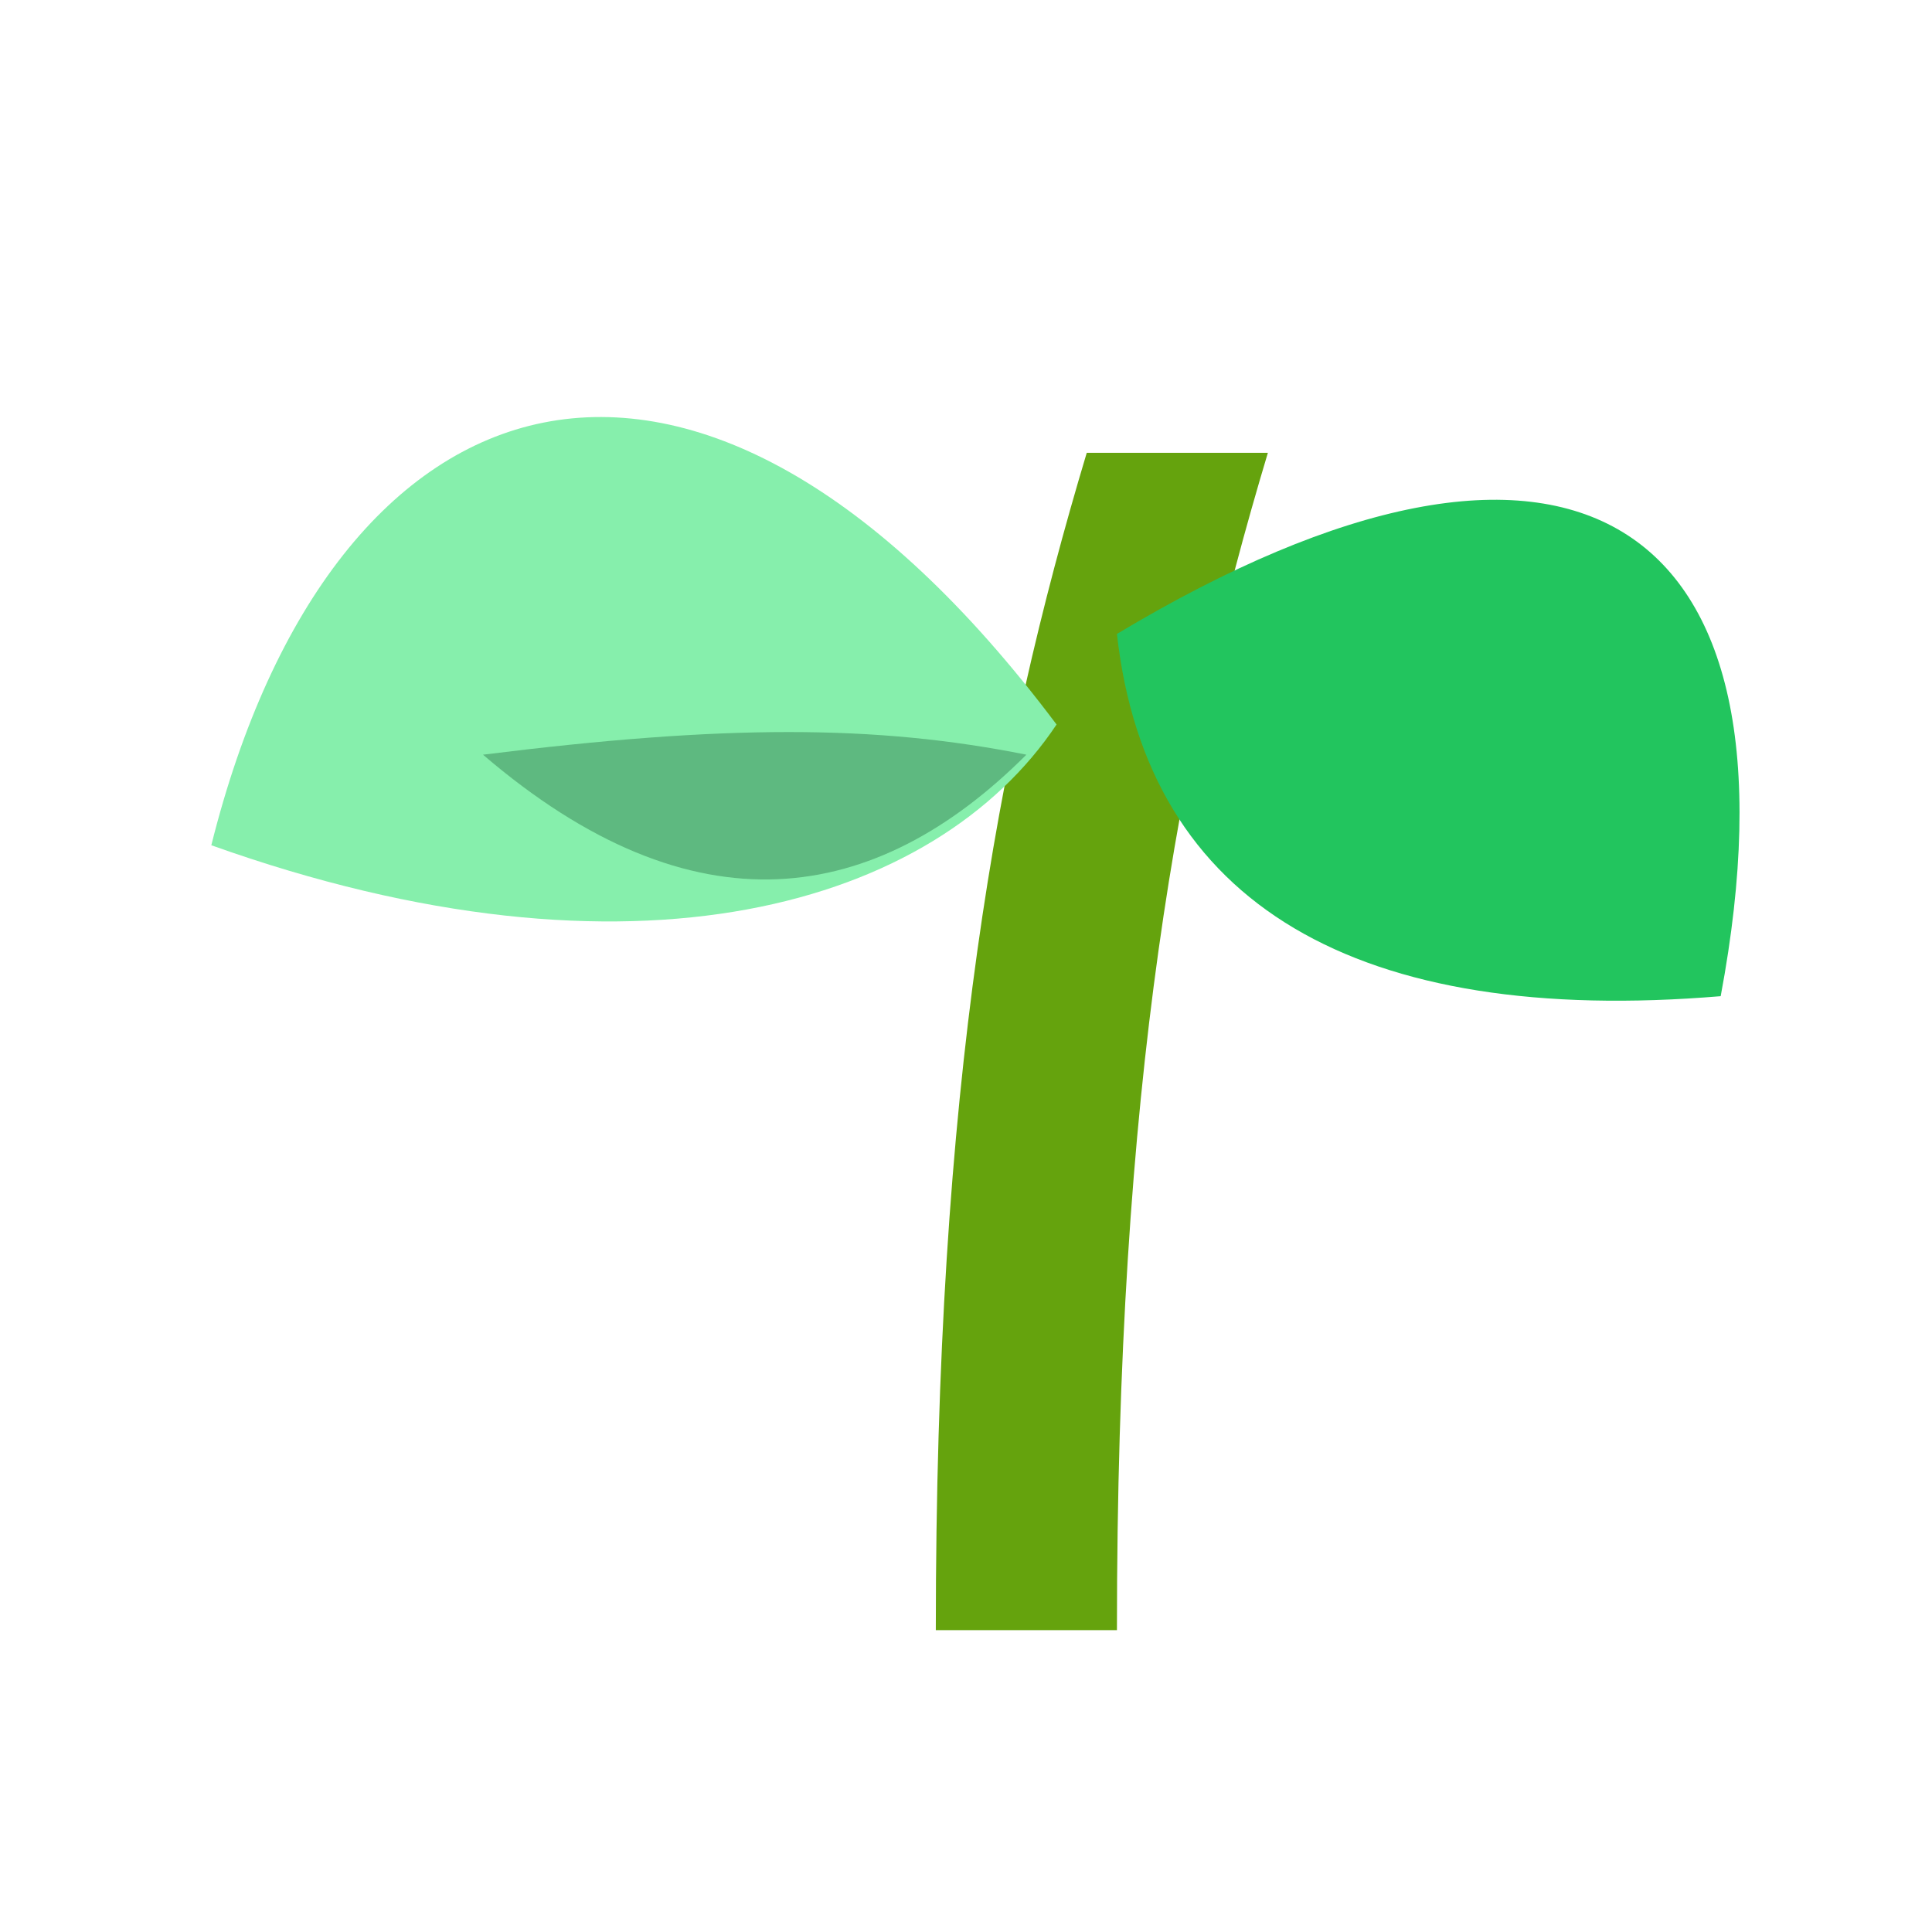
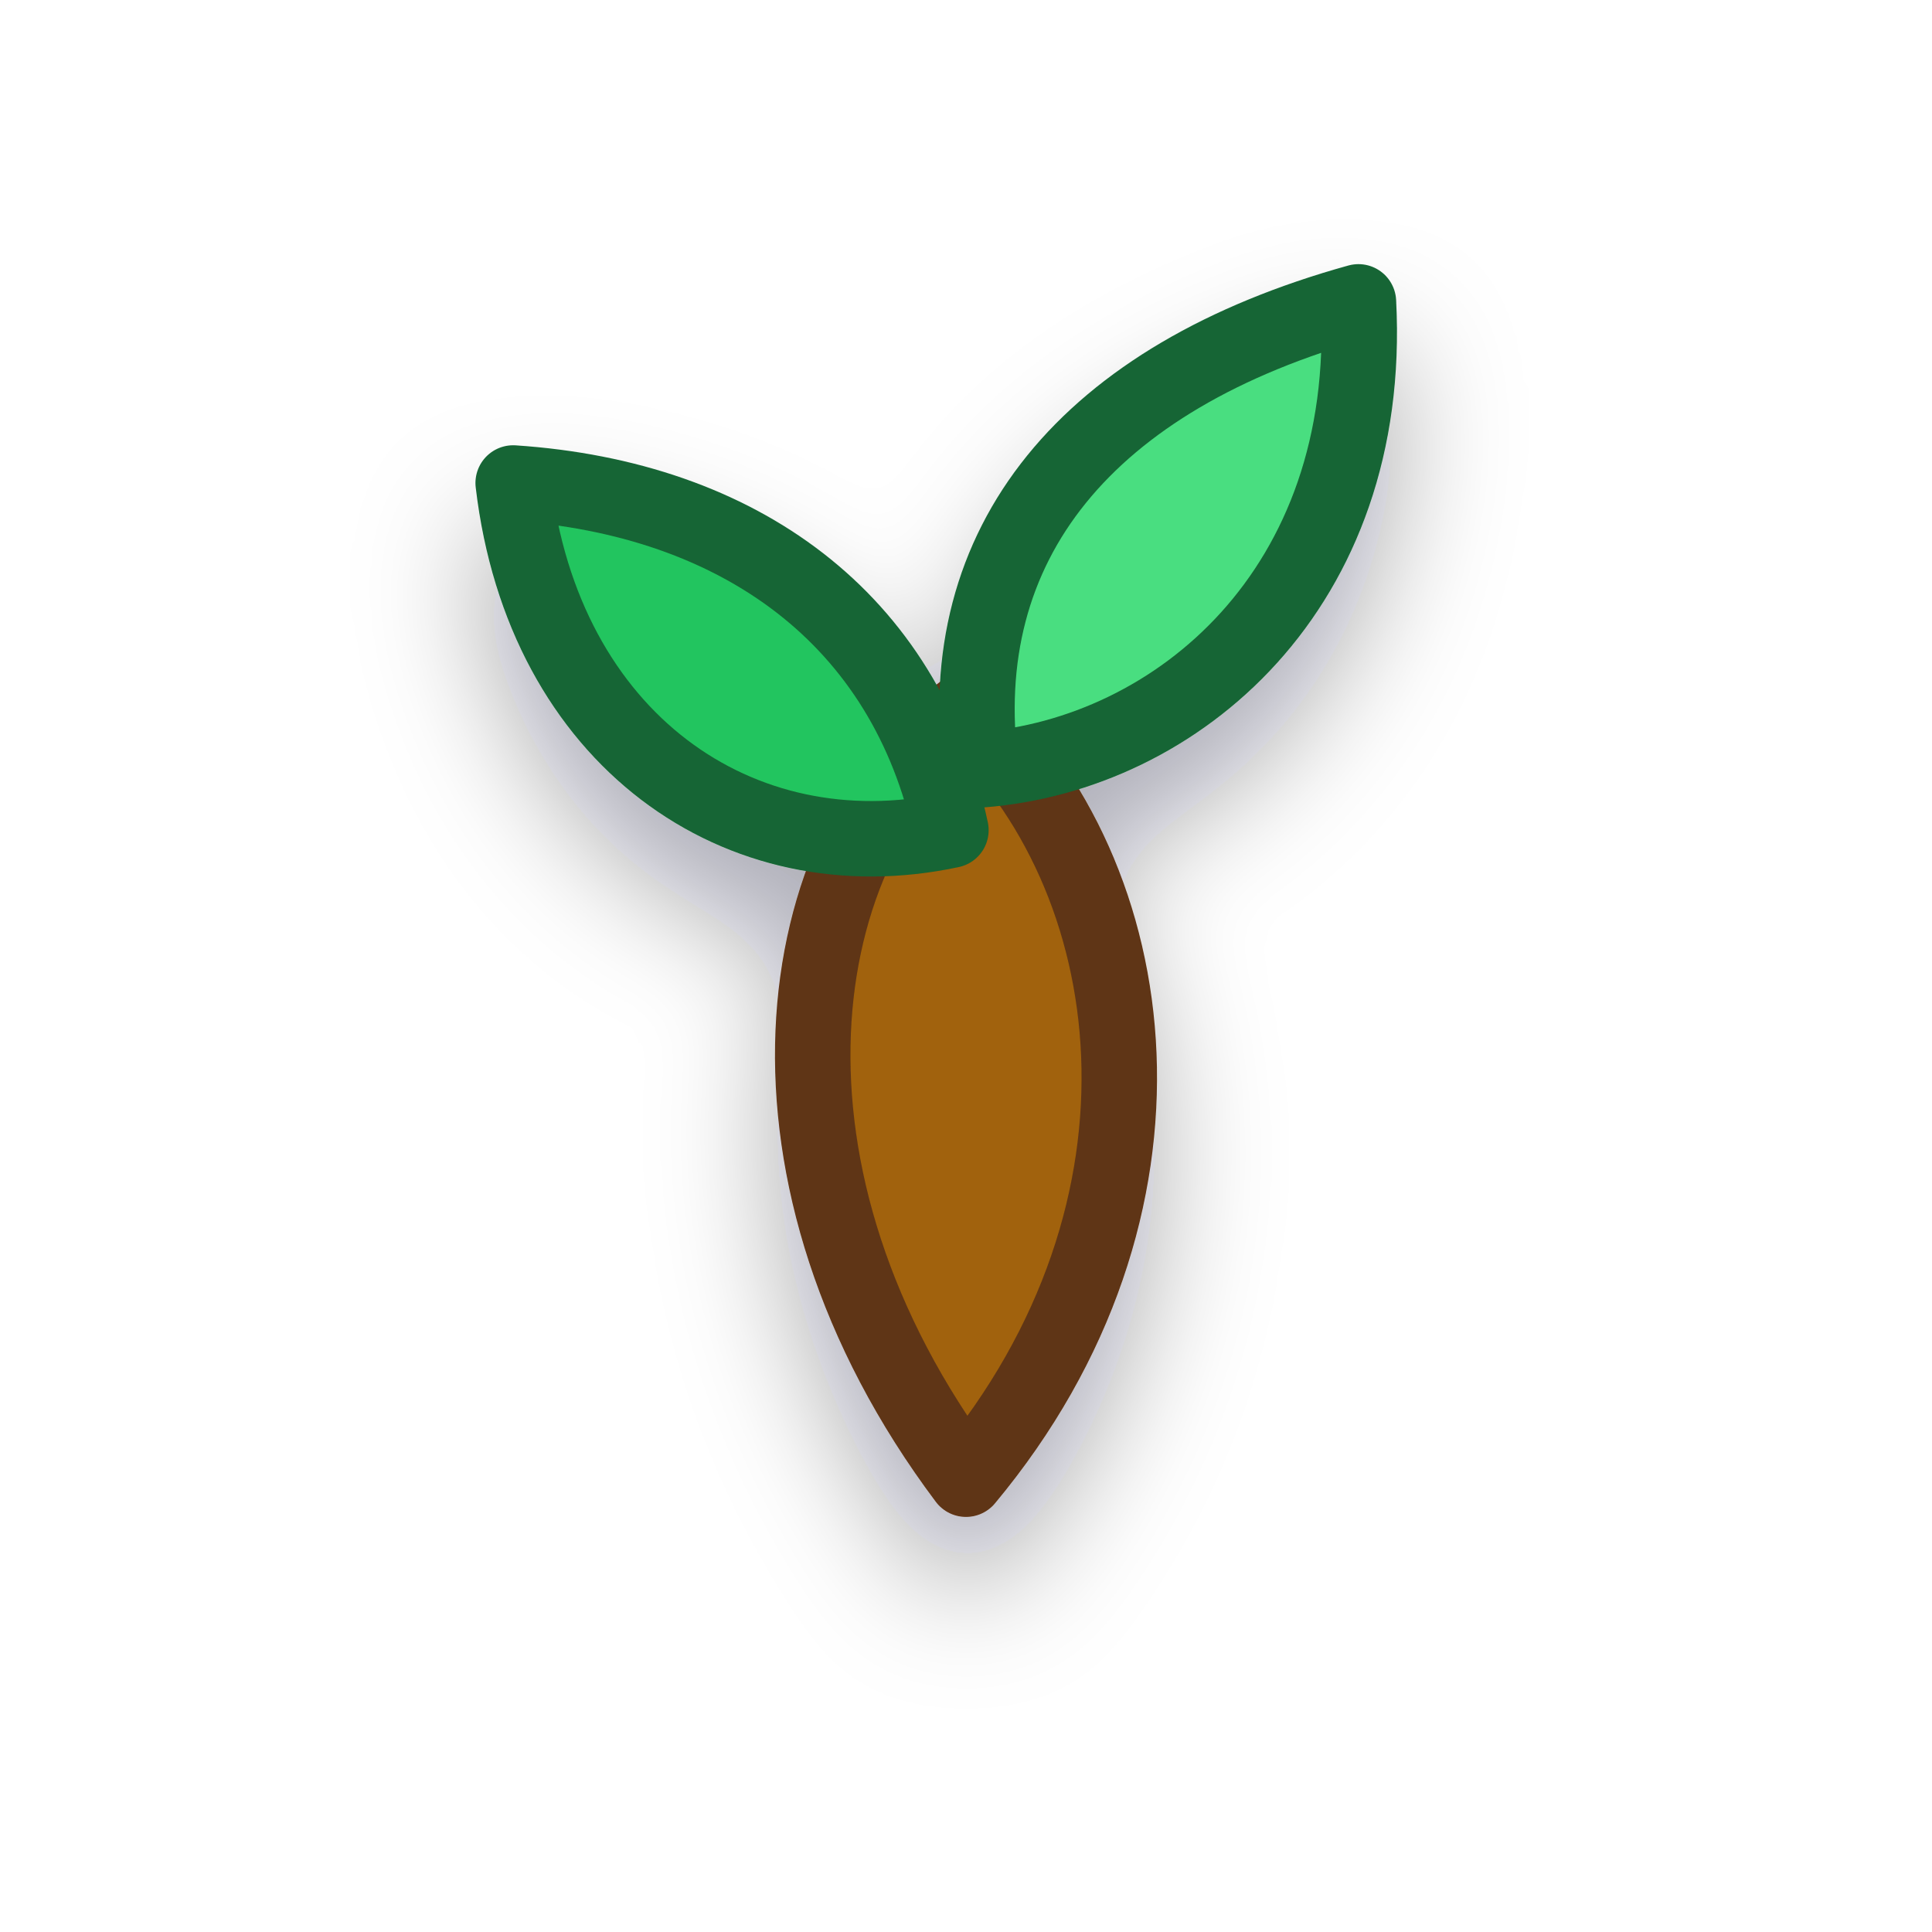
- <svg xmlns="http://www.w3.org/2000/svg" viewBox="0 0 64 64">
-   <path fill="#65a30d" d="M31 54c0-18 2-29 5-39h6c-3 10-5 21-5 39h-6Z" />
-   <path fill="#86efac" d="M35 24C23 8 11 12 7 28c14 5 24 2 28-4Z" />
-   <path fill="#22c55e" d="M37 21c15-9 23-4 20 12-12 1-19-3-20-12Z" />
-   <path fill="#14532d" d="M16 25c8-1 13-1 18 0-5 5-11 6-18 0Z" opacity=".35" />
+ <svg xmlns="http://www.w3.org/2000/svg" viewBox="0 0 128 128">
+   <defs>
+     <filter id="s" x="-20%" y="-20%" width="140%" height="140%">
+       <feDropShadow dx="0" dy="5" stdDeviation="4" flood-color="#020617" flood-opacity="0.32" />
+     </filter>
+   </defs>
+   <rect width="128" height="128" rx="26" fill="#0f172a" opacity="0" />
+   <g filter="url(#s)" stroke-linecap="round" stroke-linejoin="round">
+     <path d="M64 98 C49 78 52 56 64 47 C76 58 79 80 64 98Z" fill="#a16207" stroke="#5f3417" stroke-width="5" />
+     <path d="M65 51 C63 36 72 25 90 20 C91 39 78 50 65 51Z" fill="#4ade80" stroke="#166534" stroke-width="5" />
+     <path d="M63 55 C60 41 49 33 34 32 C36 49 49 58 63 55Z" fill="#22c55e" stroke="#166534" stroke-width="5" />
+   </g>
</svg>
